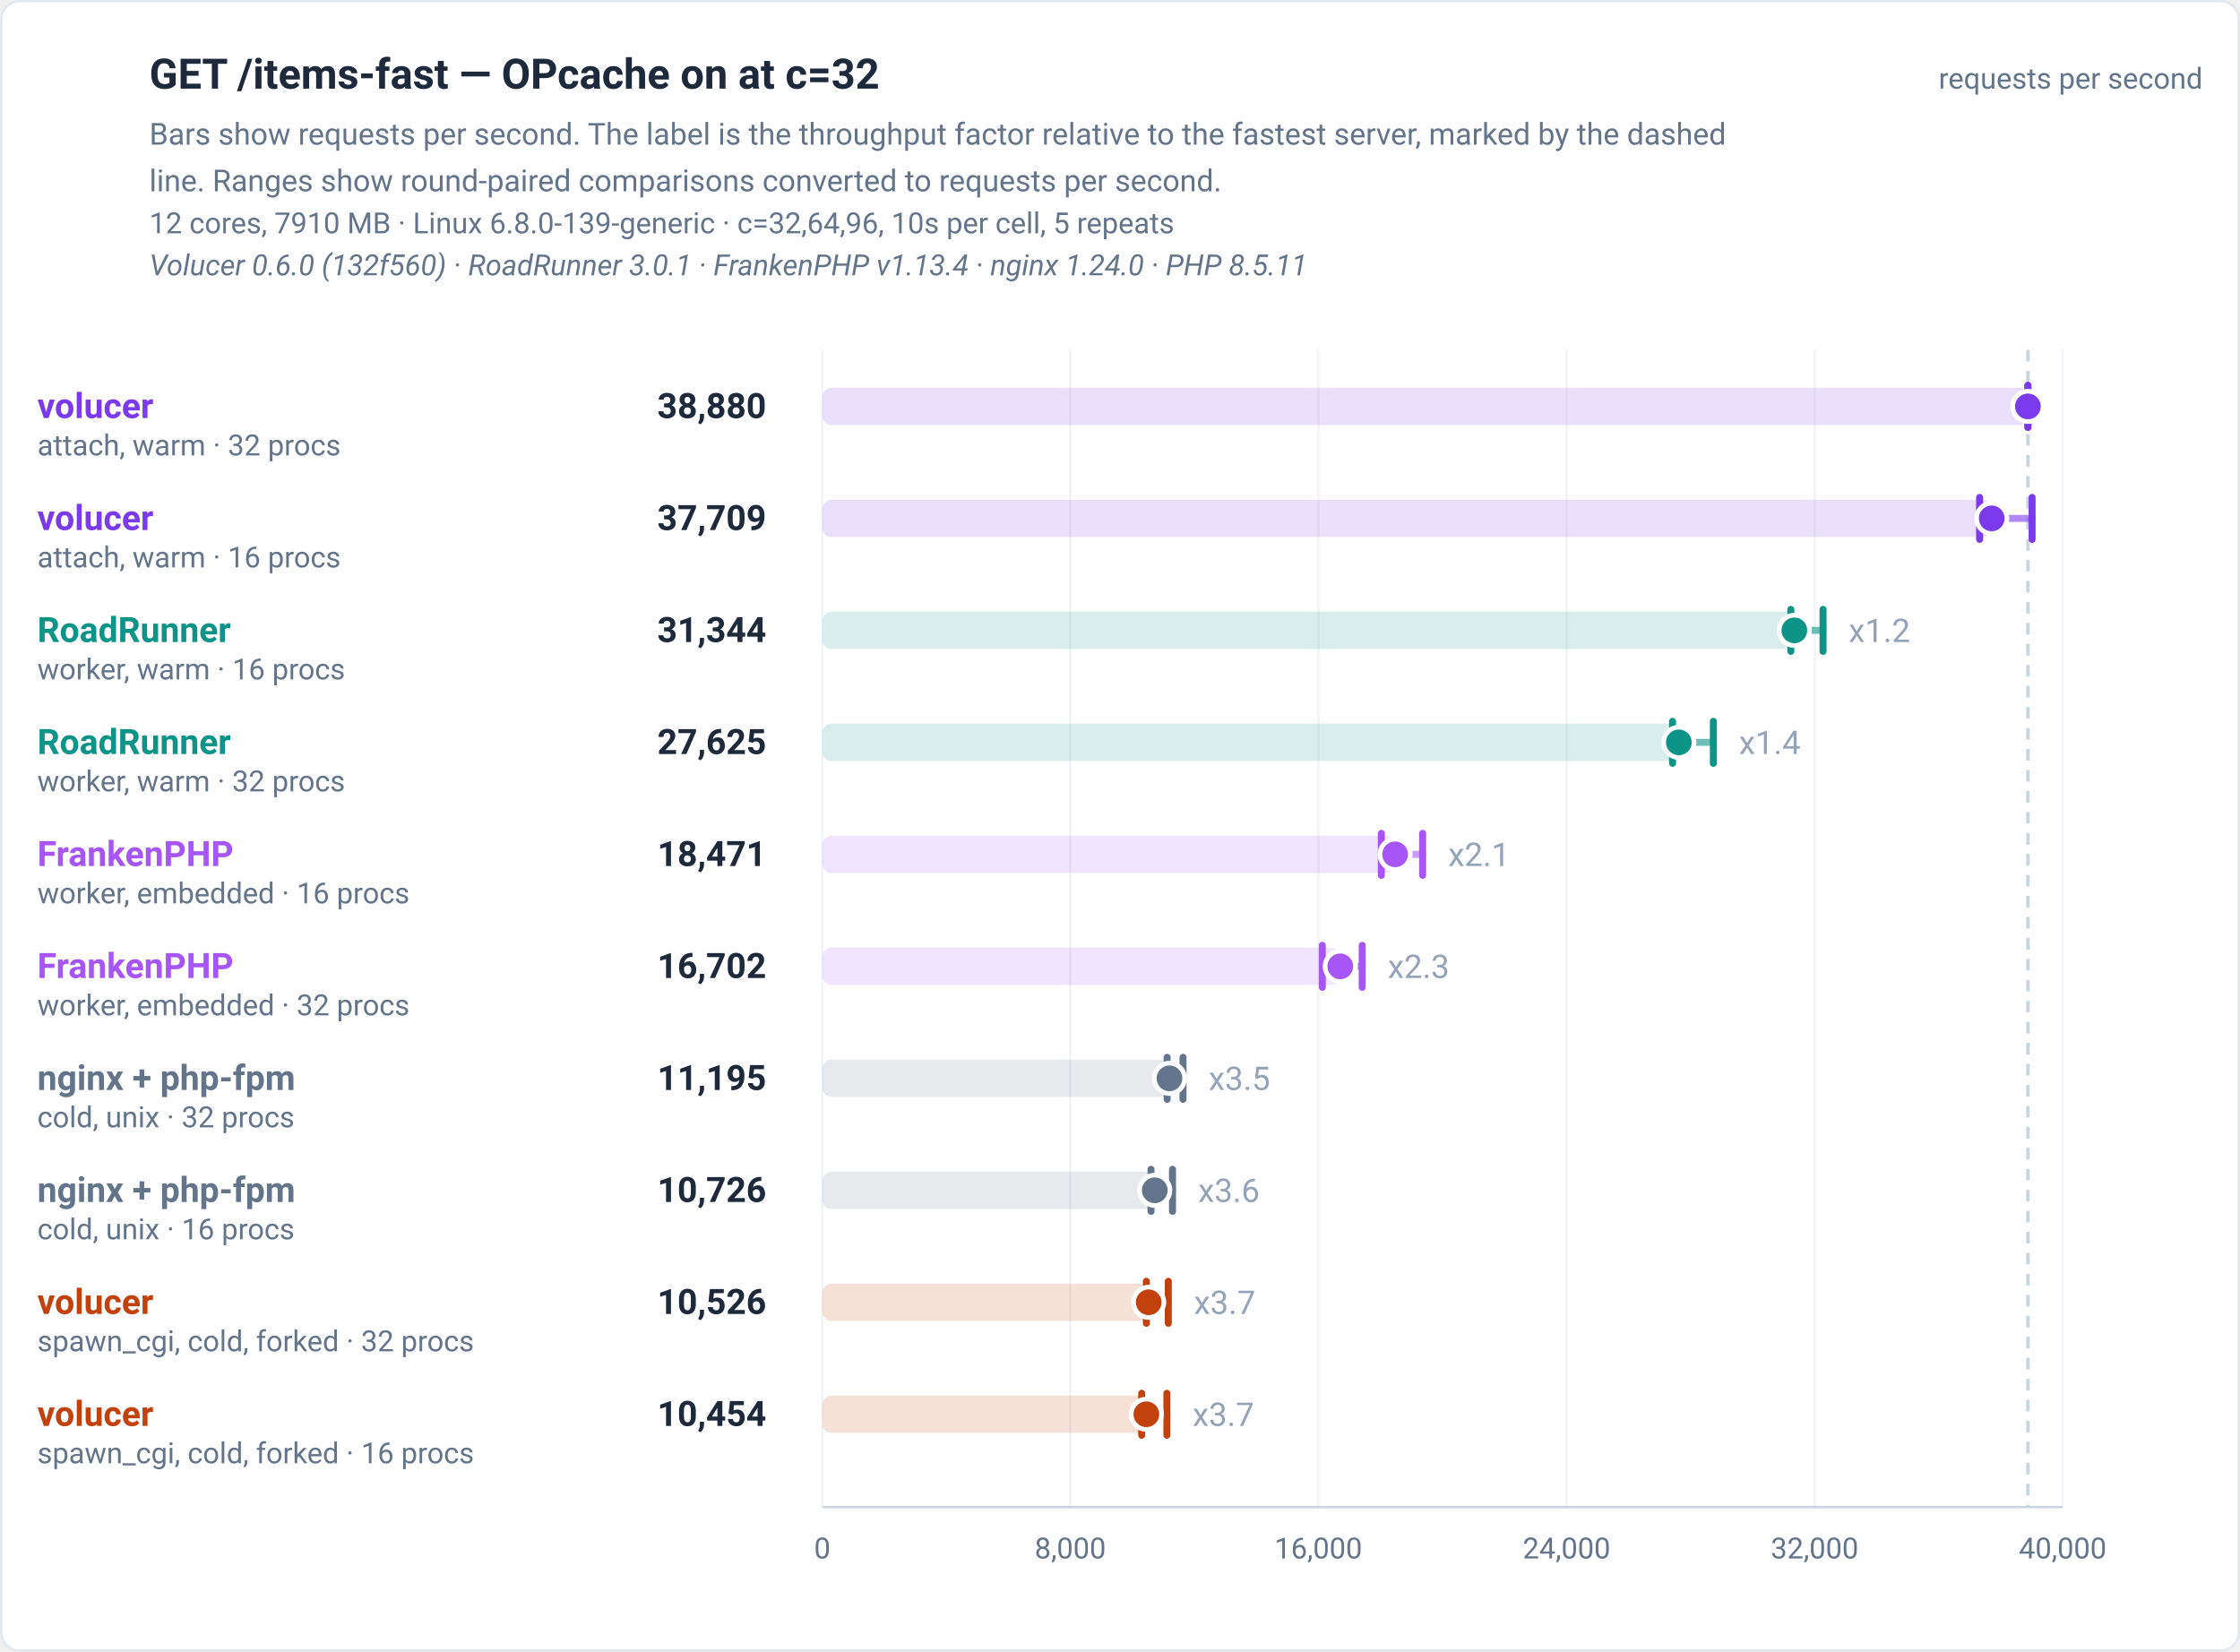
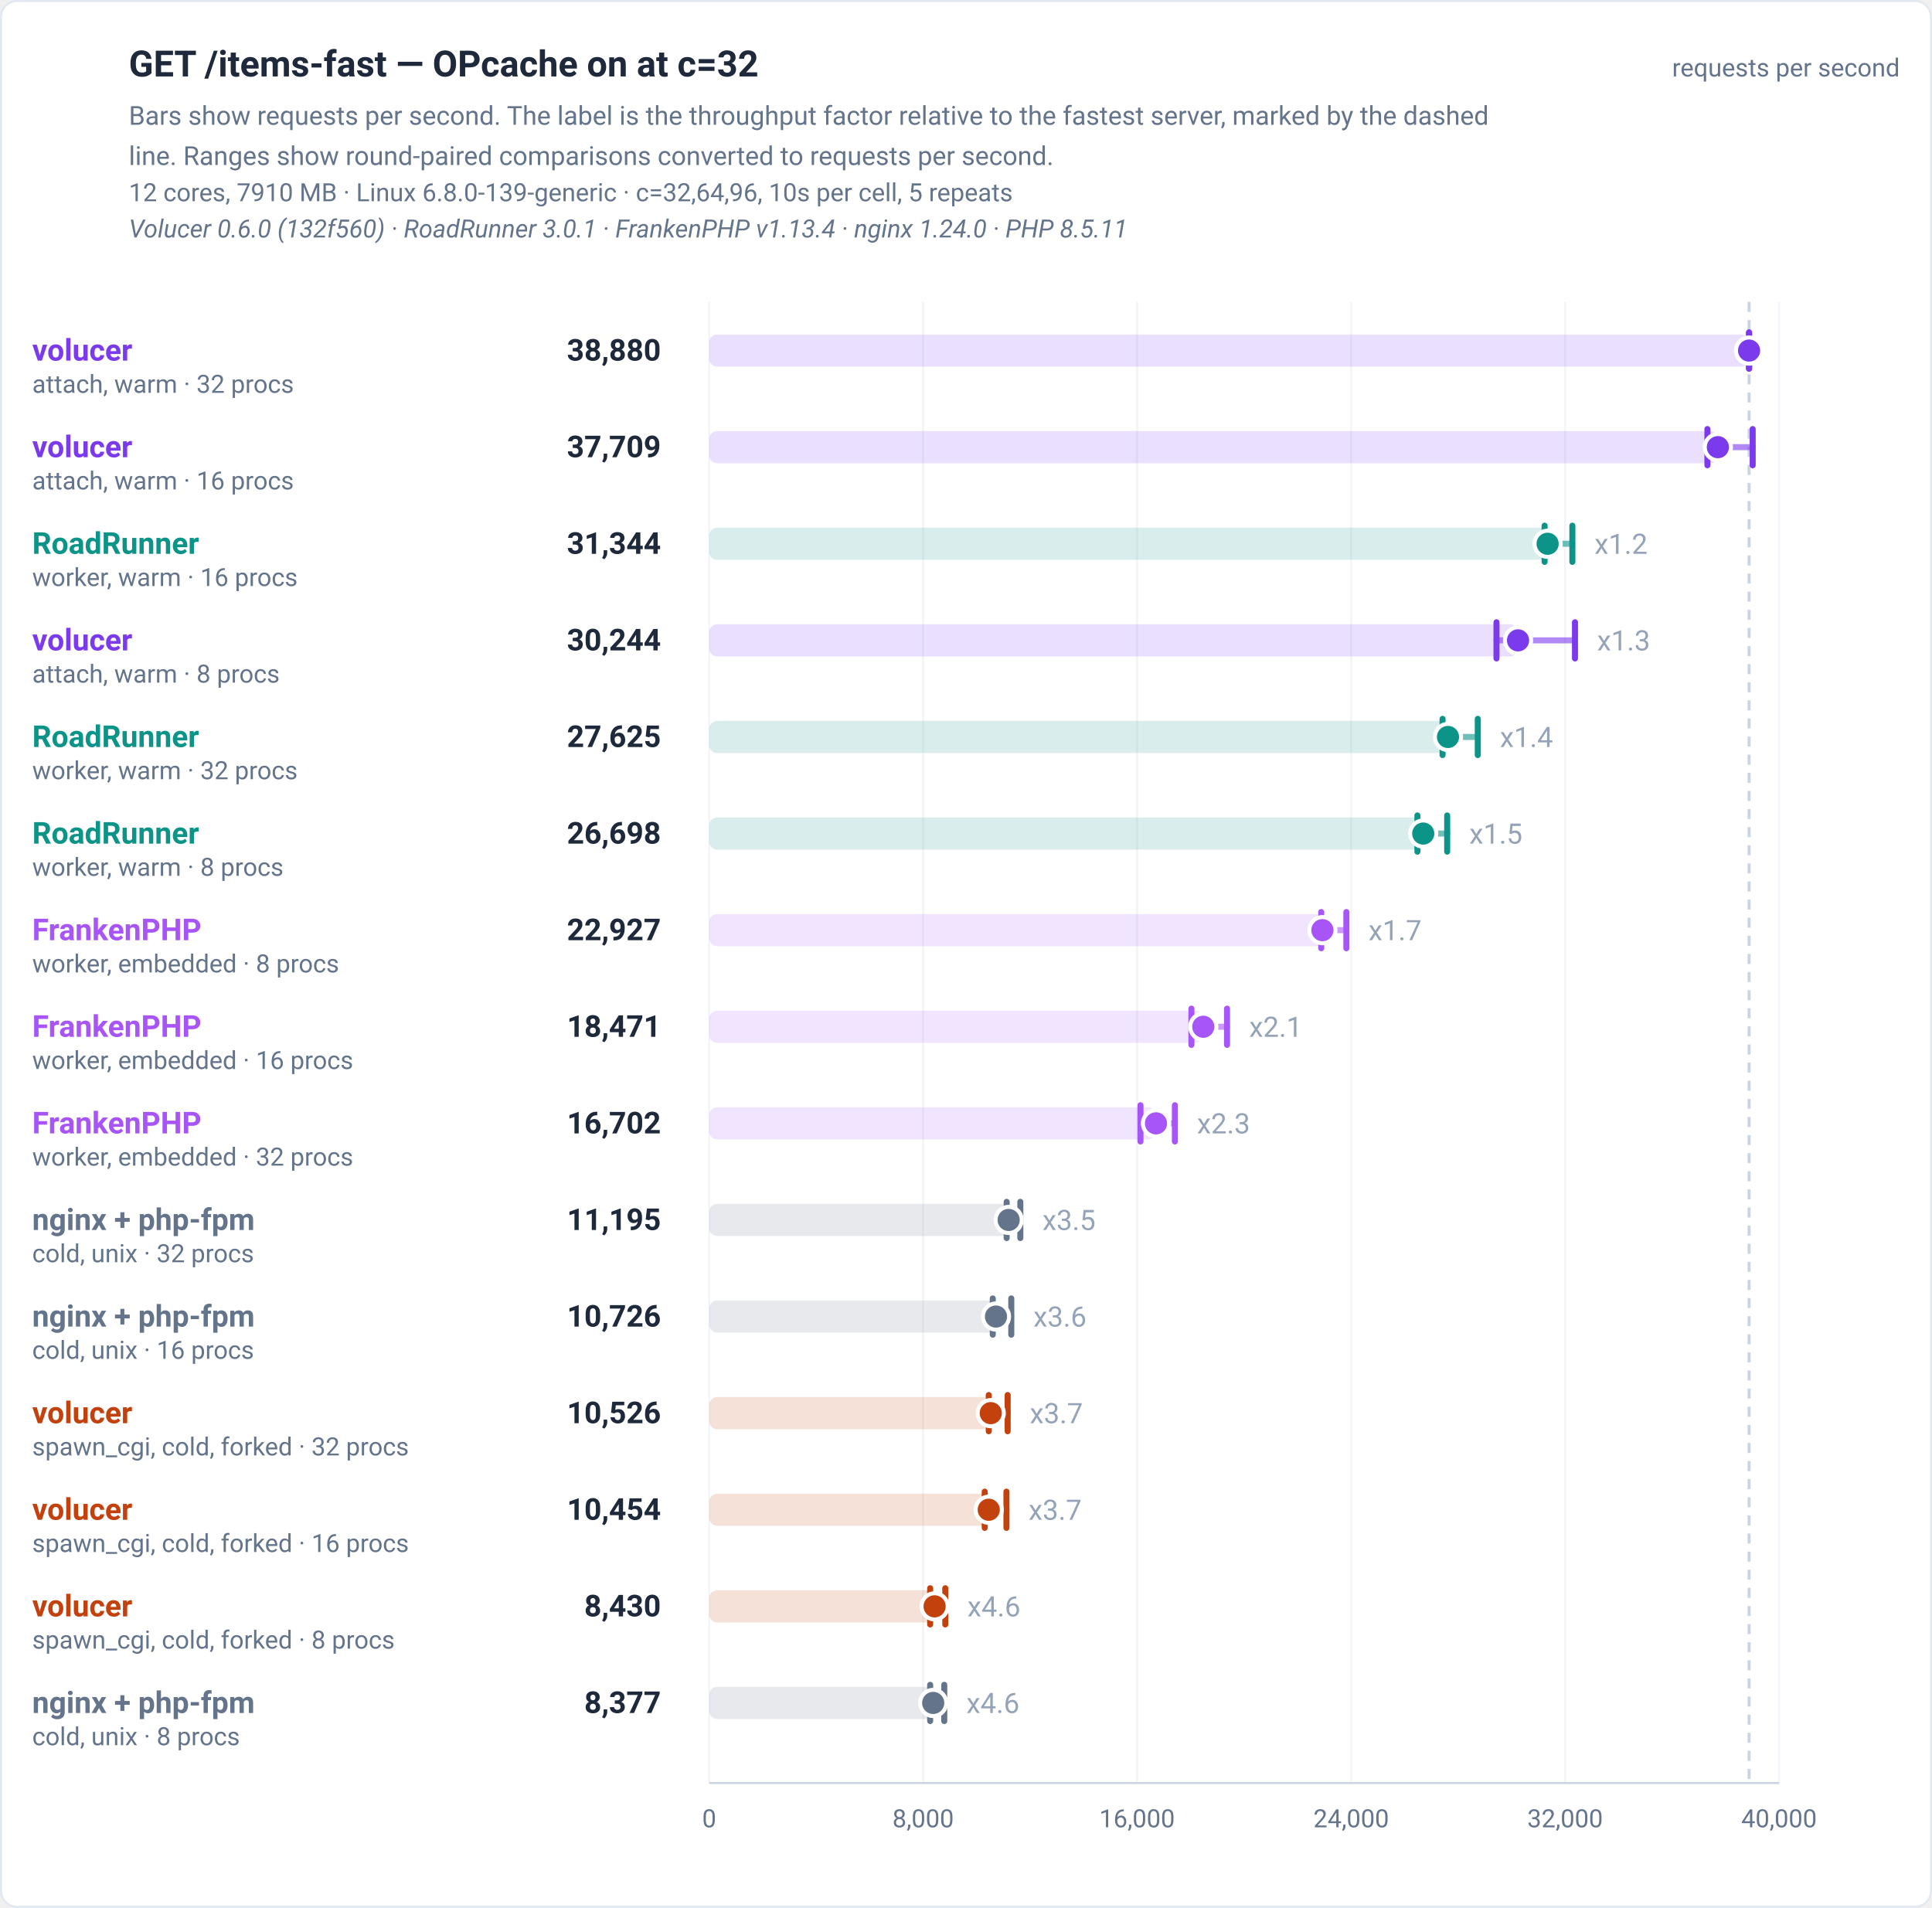
- <svg xmlns="http://www.w3.org/2000/svg" width="960" height="708" viewBox="0 0 960 708" role="img" aria-label="GET /items-fast — OPcache on at c=32">
-   <rect x="0.5" y="0.5" width="959" height="707" rx="8" fill="#ffffff" stroke="#e2e8f0" />
+ <svg xmlns="http://www.w3.org/2000/svg" width="960" height="948" viewBox="0 0 960 948" role="img" aria-label="GET /items-fast — OPcache on at c=32">
+   <rect x="0.5" y="0.5" width="959" height="947" rx="8" fill="#ffffff" stroke="#e2e8f0" />
  <text x="64.0" y="38.0" font-family="-apple-system,BlinkMacSystemFont,'Segoe UI',Roboto,Helvetica,Arial,sans-serif" font-size="18" fill="#1e293b" text-anchor="start" font-weight="600">GET /items-fast — OPcache on at c=32</text>
  <text x="64.0" y="62.0" font-family="-apple-system,BlinkMacSystemFont,'Segoe UI',Roboto,Helvetica,Arial,sans-serif" font-size="13.0" fill="#64748b" text-anchor="start" font-weight="normal">Bars show requests per second. The label is the throughput factor relative to the fastest server, marked by the dashed</text>
  <text x="64.0" y="82.0" font-family="-apple-system,BlinkMacSystemFont,'Segoe UI',Roboto,Helvetica,Arial,sans-serif" font-size="13.0" fill="#64748b" text-anchor="start" font-weight="normal">line. Ranges show round-paired comparisons converted to requests per second.</text>
  <text x="64.0" y="100.0" font-family="-apple-system,BlinkMacSystemFont,'Segoe UI',Roboto,Helvetica,Arial,sans-serif" font-size="12.5" fill="#64748b" text-anchor="start" font-weight="normal">12 cores, 7910 MB · Linux 6.8.0-139-generic · c=32,64,96, 10s per cell, 5 repeats</text>
  <text x="64.0" y="118.0" font-family="-apple-system,BlinkMacSystemFont,'Segoe UI',Roboto,Helvetica,Arial,sans-serif" font-size="12.5" fill="#64748b" text-anchor="start" font-weight="normal" font-style="italic">Volucer 0.6.0 (132f560) · RoadRunner 3.0.1 · FrankenPHP v1.13.4 · nginx 1.24.0 · PHP 8.5.11</text>
  <text x="944.0" y="38.0" font-family="-apple-system,BlinkMacSystemFont,'Segoe UI',Roboto,Helvetica,Arial,sans-serif" font-size="12.5" fill="#64748b" text-anchor="end" font-weight="normal">requests per second</text>
-   <line x1="352.4" y1="150.0" x2="352.4" y2="646.0" stroke="#f1f5f9" stroke-width="1" />
-   <text x="352.4" y="668.0" font-family="-apple-system,BlinkMacSystemFont,'Segoe UI',Roboto,Helvetica,Arial,sans-serif" font-size="12.5" fill="#64748b" text-anchor="middle" font-weight="normal">0</text>
-   <line x1="458.7" y1="150.0" x2="458.7" y2="646.0" stroke="#f1f5f9" stroke-width="1" />
-   <text x="458.7" y="668.0" font-family="-apple-system,BlinkMacSystemFont,'Segoe UI',Roboto,Helvetica,Arial,sans-serif" font-size="12.5" fill="#64748b" text-anchor="middle" font-weight="normal">8,000</text>
-   <line x1="565.0" y1="150.0" x2="565.0" y2="646.0" stroke="#f1f5f9" stroke-width="1" />
-   <text x="565.0" y="668.0" font-family="-apple-system,BlinkMacSystemFont,'Segoe UI',Roboto,Helvetica,Arial,sans-serif" font-size="12.5" fill="#64748b" text-anchor="middle" font-weight="normal">16,000</text>
-   <line x1="671.4" y1="150.0" x2="671.4" y2="646.0" stroke="#f1f5f9" stroke-width="1" />
-   <text x="671.4" y="668.0" font-family="-apple-system,BlinkMacSystemFont,'Segoe UI',Roboto,Helvetica,Arial,sans-serif" font-size="12.5" fill="#64748b" text-anchor="middle" font-weight="normal">24,000</text>
-   <line x1="777.7" y1="150.0" x2="777.7" y2="646.0" stroke="#f1f5f9" stroke-width="1" />
-   <text x="777.7" y="668.0" font-family="-apple-system,BlinkMacSystemFont,'Segoe UI',Roboto,Helvetica,Arial,sans-serif" font-size="12.5" fill="#64748b" text-anchor="middle" font-weight="normal">32,000</text>
-   <line x1="884.0" y1="150.0" x2="884.0" y2="646.0" stroke="#f1f5f9" stroke-width="1" />
-   <text x="884.0" y="668.0" font-family="-apple-system,BlinkMacSystemFont,'Segoe UI',Roboto,Helvetica,Arial,sans-serif" font-size="12.5" fill="#64748b" text-anchor="middle" font-weight="normal">40,000</text>
-   <line x1="869.1" y1="150.0" x2="869.1" y2="646.0" stroke="#cbd5e1" stroke-width="1.5" stroke-dasharray="5 4" />
-   <line x1="352.4" y1="646.0" x2="884.0" y2="646.0" stroke="#cbd5e1" stroke-width="1" />
+   <line x1="352.4" y1="150.0" x2="352.4" y2="886.0" stroke="#f1f5f9" stroke-width="1" />
+   <text x="352.4" y="908.0" font-family="-apple-system,BlinkMacSystemFont,'Segoe UI',Roboto,Helvetica,Arial,sans-serif" font-size="12.5" fill="#64748b" text-anchor="middle" font-weight="normal">0</text>
+   <line x1="458.7" y1="150.0" x2="458.7" y2="886.0" stroke="#f1f5f9" stroke-width="1" />
+   <text x="458.7" y="908.0" font-family="-apple-system,BlinkMacSystemFont,'Segoe UI',Roboto,Helvetica,Arial,sans-serif" font-size="12.5" fill="#64748b" text-anchor="middle" font-weight="normal">8,000</text>
+   <line x1="565.0" y1="150.0" x2="565.0" y2="886.0" stroke="#f1f5f9" stroke-width="1" />
+   <text x="565.0" y="908.0" font-family="-apple-system,BlinkMacSystemFont,'Segoe UI',Roboto,Helvetica,Arial,sans-serif" font-size="12.5" fill="#64748b" text-anchor="middle" font-weight="normal">16,000</text>
+   <line x1="671.4" y1="150.0" x2="671.4" y2="886.0" stroke="#f1f5f9" stroke-width="1" />
+   <text x="671.4" y="908.0" font-family="-apple-system,BlinkMacSystemFont,'Segoe UI',Roboto,Helvetica,Arial,sans-serif" font-size="12.5" fill="#64748b" text-anchor="middle" font-weight="normal">24,000</text>
+   <line x1="777.7" y1="150.0" x2="777.7" y2="886.0" stroke="#f1f5f9" stroke-width="1" />
+   <text x="777.7" y="908.0" font-family="-apple-system,BlinkMacSystemFont,'Segoe UI',Roboto,Helvetica,Arial,sans-serif" font-size="12.5" fill="#64748b" text-anchor="middle" font-weight="normal">32,000</text>
+   <line x1="884.0" y1="150.0" x2="884.0" y2="886.0" stroke="#f1f5f9" stroke-width="1" />
+   <text x="884.0" y="908.0" font-family="-apple-system,BlinkMacSystemFont,'Segoe UI',Roboto,Helvetica,Arial,sans-serif" font-size="12.5" fill="#64748b" text-anchor="middle" font-weight="normal">40,000</text>
+   <line x1="869.1" y1="150.0" x2="869.1" y2="886.0" stroke="#cbd5e1" stroke-width="1.5" stroke-dasharray="5 4" />
+   <line x1="352.4" y1="886.0" x2="884.0" y2="886.0" stroke="#cbd5e1" stroke-width="1" />
  <rect x="352.4" y="166.2" width="516.7" height="16.0" rx="4" fill="#7c3aed" fill-opacity="0.16" />
  <line x1="869.1" y1="174.2" x2="869.1" y2="174.2" stroke="#7c3aed" stroke-width="3" stroke-linecap="round" opacity="0.6" />
  <line x1="869.1" y1="165.2" x2="869.1" y2="183.2" stroke="#7c3aed" stroke-width="3" stroke-linecap="round" />
  <line x1="869.1" y1="165.2" x2="869.1" y2="183.2" stroke="#7c3aed" stroke-width="3" stroke-linecap="round" />
  <circle cx="869.1" cy="174.2" r="6.5" fill="#7c3aed" stroke="#ffffff" stroke-width="2" />
  <text x="16.0" y="179.2" font-family="-apple-system,BlinkMacSystemFont,'Segoe UI',Roboto,Helvetica,Arial,sans-serif" font-size="15.0" fill="#7c3aed" text-anchor="start" font-weight="700">volucer</text>
  <text x="16.0" y="195.2" font-family="-apple-system,BlinkMacSystemFont,'Segoe UI',Roboto,Helvetica,Arial,sans-serif" font-size="12.5" fill="#64748b" text-anchor="start" font-weight="normal">attach, warm · 32 procs</text>
  <text x="328.4" y="179.2" font-family="-apple-system,BlinkMacSystemFont,'Segoe UI',Roboto,Helvetica,Arial,sans-serif" font-size="15.0" fill="#1e293b" text-anchor="end" font-weight="700">38,880</text>
  <rect x="352.4" y="214.2" width="501.2" height="16.0" rx="4" fill="#7c3aed" fill-opacity="0.16" />
  <line x1="848.4" y1="222.2" x2="870.9" y2="222.2" stroke="#7c3aed" stroke-width="3" stroke-linecap="round" opacity="0.6" />
  <line x1="848.4" y1="213.2" x2="848.4" y2="231.2" stroke="#7c3aed" stroke-width="3" stroke-linecap="round" />
  <line x1="870.9" y1="213.2" x2="870.9" y2="231.2" stroke="#7c3aed" stroke-width="3" stroke-linecap="round" />
  <circle cx="853.6" cy="222.2" r="6.5" fill="#7c3aed" stroke="#ffffff" stroke-width="2" />
  <text x="16.0" y="227.2" font-family="-apple-system,BlinkMacSystemFont,'Segoe UI',Roboto,Helvetica,Arial,sans-serif" font-size="15.0" fill="#7c3aed" text-anchor="start" font-weight="700">volucer</text>
  <text x="16.0" y="243.2" font-family="-apple-system,BlinkMacSystemFont,'Segoe UI',Roboto,Helvetica,Arial,sans-serif" font-size="12.5" fill="#64748b" text-anchor="start" font-weight="normal">attach, warm · 16 procs</text>
  <text x="328.4" y="227.2" font-family="-apple-system,BlinkMacSystemFont,'Segoe UI',Roboto,Helvetica,Arial,sans-serif" font-size="15.0" fill="#1e293b" text-anchor="end" font-weight="700">37,709</text>
  <rect x="352.4" y="262.2" width="416.6" height="16.0" rx="4" fill="#0d9488" fill-opacity="0.16" />
  <line x1="767.5" y1="270.2" x2="781.3" y2="270.2" stroke="#0d9488" stroke-width="3" stroke-linecap="round" opacity="0.6" />
  <line x1="767.5" y1="261.2" x2="767.5" y2="279.2" stroke="#0d9488" stroke-width="3" stroke-linecap="round" />
  <line x1="781.3" y1="261.2" x2="781.3" y2="279.2" stroke="#0d9488" stroke-width="3" stroke-linecap="round" />
  <circle cx="769.0" cy="270.2" r="6.5" fill="#0d9488" stroke="#ffffff" stroke-width="2" />
  <text x="16.0" y="275.2" font-family="-apple-system,BlinkMacSystemFont,'Segoe UI',Roboto,Helvetica,Arial,sans-serif" font-size="15.0" fill="#0d9488" text-anchor="start" font-weight="700">RoadRunner</text>
  <text x="16.0" y="291.2" font-family="-apple-system,BlinkMacSystemFont,'Segoe UI',Roboto,Helvetica,Arial,sans-serif" font-size="12.5" fill="#64748b" text-anchor="start" font-weight="normal">worker, warm · 16 procs</text>
  <text x="328.4" y="275.2" font-family="-apple-system,BlinkMacSystemFont,'Segoe UI',Roboto,Helvetica,Arial,sans-serif" font-size="15.0" fill="#1e293b" text-anchor="end" font-weight="700">31,344</text>
  <text x="792.3" y="275.2" font-family="-apple-system,BlinkMacSystemFont,'Segoe UI',Roboto,Helvetica,Arial,sans-serif" font-size="14.0" fill="#94a3b8" text-anchor="start" font-weight="normal">x1.2</text>
-   <rect x="352.4" y="310.2" width="367.1" height="16.0" rx="4" fill="#0d9488" fill-opacity="0.16" />
-   <line x1="716.8" y1="318.2" x2="734.3" y2="318.2" stroke="#0d9488" stroke-width="3" stroke-linecap="round" opacity="0.6" />
-   <line x1="716.8" y1="309.2" x2="716.8" y2="327.2" stroke="#0d9488" stroke-width="3" stroke-linecap="round" />
-   <line x1="734.3" y1="309.2" x2="734.3" y2="327.2" stroke="#0d9488" stroke-width="3" stroke-linecap="round" />
-   <circle cx="719.5" cy="318.2" r="6.5" fill="#0d9488" stroke="#ffffff" stroke-width="2" />
-   <text x="16.0" y="323.2" font-family="-apple-system,BlinkMacSystemFont,'Segoe UI',Roboto,Helvetica,Arial,sans-serif" font-size="15.0" fill="#0d9488" text-anchor="start" font-weight="700">RoadRunner</text>
-   <text x="16.0" y="339.2" font-family="-apple-system,BlinkMacSystemFont,'Segoe UI',Roboto,Helvetica,Arial,sans-serif" font-size="12.5" fill="#64748b" text-anchor="start" font-weight="normal">worker, warm · 32 procs</text>
-   <text x="328.4" y="323.2" font-family="-apple-system,BlinkMacSystemFont,'Segoe UI',Roboto,Helvetica,Arial,sans-serif" font-size="15.0" fill="#1e293b" text-anchor="end" font-weight="700">27,625</text>
-   <text x="745.3" y="323.2" font-family="-apple-system,BlinkMacSystemFont,'Segoe UI',Roboto,Helvetica,Arial,sans-serif" font-size="14.0" fill="#94a3b8" text-anchor="start" font-weight="normal">x1.4</text>
-   <rect x="352.4" y="358.2" width="245.5" height="16.0" rx="4" fill="#a855f7" fill-opacity="0.16" />
-   <line x1="592.0" y1="366.2" x2="609.7" y2="366.2" stroke="#a855f7" stroke-width="3" stroke-linecap="round" opacity="0.6" />
-   <line x1="592.0" y1="357.2" x2="592.0" y2="375.2" stroke="#a855f7" stroke-width="3" stroke-linecap="round" />
-   <line x1="609.7" y1="357.2" x2="609.7" y2="375.2" stroke="#a855f7" stroke-width="3" stroke-linecap="round" />
-   <circle cx="597.9" cy="366.2" r="6.5" fill="#a855f7" stroke="#ffffff" stroke-width="2" />
-   <text x="16.0" y="371.2" font-family="-apple-system,BlinkMacSystemFont,'Segoe UI',Roboto,Helvetica,Arial,sans-serif" font-size="15.0" fill="#a855f7" text-anchor="start" font-weight="700">FrankenPHP</text>
-   <text x="16.0" y="387.2" font-family="-apple-system,BlinkMacSystemFont,'Segoe UI',Roboto,Helvetica,Arial,sans-serif" font-size="12.5" fill="#64748b" text-anchor="start" font-weight="normal">worker, embedded · 16 procs</text>
-   <text x="328.4" y="371.2" font-family="-apple-system,BlinkMacSystemFont,'Segoe UI',Roboto,Helvetica,Arial,sans-serif" font-size="15.0" fill="#1e293b" text-anchor="end" font-weight="700">18,471</text>
-   <text x="620.7" y="371.2" font-family="-apple-system,BlinkMacSystemFont,'Segoe UI',Roboto,Helvetica,Arial,sans-serif" font-size="14.0" fill="#94a3b8" text-anchor="start" font-weight="normal">x2.1</text>
-   <rect x="352.4" y="406.2" width="222.0" height="16.0" rx="4" fill="#a855f7" fill-opacity="0.16" />
-   <line x1="566.7" y1="414.2" x2="583.8" y2="414.2" stroke="#a855f7" stroke-width="3" stroke-linecap="round" opacity="0.6" />
-   <line x1="566.7" y1="405.2" x2="566.7" y2="423.2" stroke="#a855f7" stroke-width="3" stroke-linecap="round" />
-   <line x1="583.8" y1="405.2" x2="583.8" y2="423.2" stroke="#a855f7" stroke-width="3" stroke-linecap="round" />
-   <circle cx="574.4" cy="414.2" r="6.5" fill="#a855f7" stroke="#ffffff" stroke-width="2" />
-   <text x="16.0" y="419.2" font-family="-apple-system,BlinkMacSystemFont,'Segoe UI',Roboto,Helvetica,Arial,sans-serif" font-size="15.0" fill="#a855f7" text-anchor="start" font-weight="700">FrankenPHP</text>
-   <text x="16.0" y="435.2" font-family="-apple-system,BlinkMacSystemFont,'Segoe UI',Roboto,Helvetica,Arial,sans-serif" font-size="12.5" fill="#64748b" text-anchor="start" font-weight="normal">worker, embedded · 32 procs</text>
-   <text x="328.4" y="419.2" font-family="-apple-system,BlinkMacSystemFont,'Segoe UI',Roboto,Helvetica,Arial,sans-serif" font-size="15.0" fill="#1e293b" text-anchor="end" font-weight="700">16,702</text>
-   <text x="594.8" y="419.2" font-family="-apple-system,BlinkMacSystemFont,'Segoe UI',Roboto,Helvetica,Arial,sans-serif" font-size="14.0" fill="#94a3b8" text-anchor="start" font-weight="normal">x2.3</text>
-   <rect x="352.4" y="454.2" width="148.8" height="16.0" rx="4" fill="#64748b" fill-opacity="0.16" />
-   <line x1="500.2" y1="462.2" x2="507.0" y2="462.2" stroke="#64748b" stroke-width="3" stroke-linecap="round" opacity="0.6" />
-   <line x1="500.2" y1="453.2" x2="500.2" y2="471.2" stroke="#64748b" stroke-width="3" stroke-linecap="round" />
-   <line x1="507.0" y1="453.2" x2="507.0" y2="471.2" stroke="#64748b" stroke-width="3" stroke-linecap="round" />
-   <circle cx="501.2" cy="462.2" r="6.5" fill="#64748b" stroke="#ffffff" stroke-width="2" />
-   <text x="16.0" y="467.2" font-family="-apple-system,BlinkMacSystemFont,'Segoe UI',Roboto,Helvetica,Arial,sans-serif" font-size="15.0" fill="#64748b" text-anchor="start" font-weight="700">nginx + php-fpm</text>
-   <text x="16.0" y="483.2" font-family="-apple-system,BlinkMacSystemFont,'Segoe UI',Roboto,Helvetica,Arial,sans-serif" font-size="12.5" fill="#64748b" text-anchor="start" font-weight="normal">cold, unix · 32 procs</text>
-   <text x="328.4" y="467.2" font-family="-apple-system,BlinkMacSystemFont,'Segoe UI',Roboto,Helvetica,Arial,sans-serif" font-size="15.0" fill="#1e293b" text-anchor="end" font-weight="700">11,195</text>
-   <text x="518.0" y="467.2" font-family="-apple-system,BlinkMacSystemFont,'Segoe UI',Roboto,Helvetica,Arial,sans-serif" font-size="14.0" fill="#94a3b8" text-anchor="start" font-weight="normal">x3.5</text>
-   <rect x="352.4" y="502.2" width="142.5" height="16.0" rx="4" fill="#64748b" fill-opacity="0.16" />
-   <line x1="493.3" y1="510.2" x2="502.5" y2="510.2" stroke="#64748b" stroke-width="3" stroke-linecap="round" opacity="0.6" />
-   <line x1="493.3" y1="501.2" x2="493.3" y2="519.2" stroke="#64748b" stroke-width="3" stroke-linecap="round" />
-   <line x1="502.5" y1="501.2" x2="502.5" y2="519.2" stroke="#64748b" stroke-width="3" stroke-linecap="round" />
-   <circle cx="494.9" cy="510.2" r="6.5" fill="#64748b" stroke="#ffffff" stroke-width="2" />
-   <text x="16.0" y="515.2" font-family="-apple-system,BlinkMacSystemFont,'Segoe UI',Roboto,Helvetica,Arial,sans-serif" font-size="15.0" fill="#64748b" text-anchor="start" font-weight="700">nginx + php-fpm</text>
-   <text x="16.0" y="531.2" font-family="-apple-system,BlinkMacSystemFont,'Segoe UI',Roboto,Helvetica,Arial,sans-serif" font-size="12.5" fill="#64748b" text-anchor="start" font-weight="normal">cold, unix · 16 procs</text>
-   <text x="328.4" y="515.2" font-family="-apple-system,BlinkMacSystemFont,'Segoe UI',Roboto,Helvetica,Arial,sans-serif" font-size="15.0" fill="#1e293b" text-anchor="end" font-weight="700">10,726</text>
-   <text x="513.5" y="515.2" font-family="-apple-system,BlinkMacSystemFont,'Segoe UI',Roboto,Helvetica,Arial,sans-serif" font-size="14.0" fill="#94a3b8" text-anchor="start" font-weight="normal">x3.6</text>
-   <rect x="352.4" y="550.2" width="139.9" height="16.0" rx="4" fill="#c2410c" fill-opacity="0.16" />
-   <line x1="491.3" y1="558.2" x2="500.7" y2="558.2" stroke="#c2410c" stroke-width="3" stroke-linecap="round" opacity="0.6" />
-   <line x1="491.3" y1="549.2" x2="491.3" y2="567.2" stroke="#c2410c" stroke-width="3" stroke-linecap="round" />
-   <line x1="500.7" y1="549.2" x2="500.7" y2="567.2" stroke="#c2410c" stroke-width="3" stroke-linecap="round" />
-   <circle cx="492.3" cy="558.2" r="6.5" fill="#c2410c" stroke="#ffffff" stroke-width="2" />
-   <text x="16.0" y="563.2" font-family="-apple-system,BlinkMacSystemFont,'Segoe UI',Roboto,Helvetica,Arial,sans-serif" font-size="15.0" fill="#c2410c" text-anchor="start" font-weight="700">volucer</text>
-   <text x="16.0" y="579.2" font-family="-apple-system,BlinkMacSystemFont,'Segoe UI',Roboto,Helvetica,Arial,sans-serif" font-size="12.5" fill="#64748b" text-anchor="start" font-weight="normal">spawn_cgi, cold, forked · 32 procs</text>
-   <text x="328.4" y="563.2" font-family="-apple-system,BlinkMacSystemFont,'Segoe UI',Roboto,Helvetica,Arial,sans-serif" font-size="15.0" fill="#1e293b" text-anchor="end" font-weight="700">10,526</text>
-   <text x="511.7" y="563.2" font-family="-apple-system,BlinkMacSystemFont,'Segoe UI',Roboto,Helvetica,Arial,sans-serif" font-size="14.0" fill="#94a3b8" text-anchor="start" font-weight="normal">x3.7</text>
-   <rect x="352.4" y="598.2" width="138.9" height="16.0" rx="4" fill="#c2410c" fill-opacity="0.16" />
-   <line x1="489.3" y1="606.2" x2="500.1" y2="606.2" stroke="#c2410c" stroke-width="3" stroke-linecap="round" opacity="0.6" />
-   <line x1="489.3" y1="597.2" x2="489.3" y2="615.2" stroke="#c2410c" stroke-width="3" stroke-linecap="round" />
-   <line x1="500.1" y1="597.2" x2="500.1" y2="615.2" stroke="#c2410c" stroke-width="3" stroke-linecap="round" />
-   <circle cx="491.3" cy="606.2" r="6.5" fill="#c2410c" stroke="#ffffff" stroke-width="2" />
-   <text x="16.0" y="611.2" font-family="-apple-system,BlinkMacSystemFont,'Segoe UI',Roboto,Helvetica,Arial,sans-serif" font-size="15.0" fill="#c2410c" text-anchor="start" font-weight="700">volucer</text>
-   <text x="16.0" y="627.2" font-family="-apple-system,BlinkMacSystemFont,'Segoe UI',Roboto,Helvetica,Arial,sans-serif" font-size="12.5" fill="#64748b" text-anchor="start" font-weight="normal">spawn_cgi, cold, forked · 16 procs</text>
-   <text x="328.4" y="611.2" font-family="-apple-system,BlinkMacSystemFont,'Segoe UI',Roboto,Helvetica,Arial,sans-serif" font-size="15.0" fill="#1e293b" text-anchor="end" font-weight="700">10,454</text>
-   <text x="511.1" y="611.2" font-family="-apple-system,BlinkMacSystemFont,'Segoe UI',Roboto,Helvetica,Arial,sans-serif" font-size="14.0" fill="#94a3b8" text-anchor="start" font-weight="normal">x3.7</text>
+   <rect x="352.4" y="310.2" width="401.9" height="16.0" rx="4" fill="#7c3aed" fill-opacity="0.16" />
+   <line x1="743.6" y1="318.2" x2="782.6" y2="318.2" stroke="#7c3aed" stroke-width="3" stroke-linecap="round" opacity="0.6" />
+   <line x1="743.6" y1="309.2" x2="743.6" y2="327.2" stroke="#7c3aed" stroke-width="3" stroke-linecap="round" />
+   <line x1="782.6" y1="309.2" x2="782.6" y2="327.2" stroke="#7c3aed" stroke-width="3" stroke-linecap="round" />
+   <circle cx="754.3" cy="318.2" r="6.5" fill="#7c3aed" stroke="#ffffff" stroke-width="2" />
+   <text x="16.0" y="323.2" font-family="-apple-system,BlinkMacSystemFont,'Segoe UI',Roboto,Helvetica,Arial,sans-serif" font-size="15.0" fill="#7c3aed" text-anchor="start" font-weight="700">volucer</text>
+   <text x="16.0" y="339.2" font-family="-apple-system,BlinkMacSystemFont,'Segoe UI',Roboto,Helvetica,Arial,sans-serif" font-size="12.5" fill="#64748b" text-anchor="start" font-weight="normal">attach, warm · 8 procs</text>
+   <text x="328.4" y="323.2" font-family="-apple-system,BlinkMacSystemFont,'Segoe UI',Roboto,Helvetica,Arial,sans-serif" font-size="15.0" fill="#1e293b" text-anchor="end" font-weight="700">30,244</text>
+   <text x="793.6" y="323.2" font-family="-apple-system,BlinkMacSystemFont,'Segoe UI',Roboto,Helvetica,Arial,sans-serif" font-size="14.0" fill="#94a3b8" text-anchor="start" font-weight="normal">x1.3</text>
+   <rect x="352.4" y="358.2" width="367.1" height="16.0" rx="4" fill="#0d9488" fill-opacity="0.16" />
+   <line x1="716.8" y1="366.2" x2="734.3" y2="366.2" stroke="#0d9488" stroke-width="3" stroke-linecap="round" opacity="0.6" />
+   <line x1="716.8" y1="357.2" x2="716.8" y2="375.2" stroke="#0d9488" stroke-width="3" stroke-linecap="round" />
+   <line x1="734.3" y1="357.2" x2="734.3" y2="375.2" stroke="#0d9488" stroke-width="3" stroke-linecap="round" />
+   <circle cx="719.5" cy="366.2" r="6.5" fill="#0d9488" stroke="#ffffff" stroke-width="2" />
+   <text x="16.0" y="371.2" font-family="-apple-system,BlinkMacSystemFont,'Segoe UI',Roboto,Helvetica,Arial,sans-serif" font-size="15.0" fill="#0d9488" text-anchor="start" font-weight="700">RoadRunner</text>
+   <text x="16.0" y="387.2" font-family="-apple-system,BlinkMacSystemFont,'Segoe UI',Roboto,Helvetica,Arial,sans-serif" font-size="12.5" fill="#64748b" text-anchor="start" font-weight="normal">worker, warm · 32 procs</text>
+   <text x="328.4" y="371.2" font-family="-apple-system,BlinkMacSystemFont,'Segoe UI',Roboto,Helvetica,Arial,sans-serif" font-size="15.0" fill="#1e293b" text-anchor="end" font-weight="700">27,625</text>
+   <text x="745.3" y="371.2" font-family="-apple-system,BlinkMacSystemFont,'Segoe UI',Roboto,Helvetica,Arial,sans-serif" font-size="14.0" fill="#94a3b8" text-anchor="start" font-weight="normal">x1.4</text>
+   <rect x="352.4" y="406.2" width="354.8" height="16.0" rx="4" fill="#0d9488" fill-opacity="0.16" />
+   <line x1="704.3" y1="414.2" x2="719.1" y2="414.2" stroke="#0d9488" stroke-width="3" stroke-linecap="round" opacity="0.6" />
+   <line x1="704.3" y1="405.2" x2="704.3" y2="423.2" stroke="#0d9488" stroke-width="3" stroke-linecap="round" />
+   <line x1="719.1" y1="405.2" x2="719.1" y2="423.2" stroke="#0d9488" stroke-width="3" stroke-linecap="round" />
+   <circle cx="707.2" cy="414.2" r="6.5" fill="#0d9488" stroke="#ffffff" stroke-width="2" />
+   <text x="16.0" y="419.2" font-family="-apple-system,BlinkMacSystemFont,'Segoe UI',Roboto,Helvetica,Arial,sans-serif" font-size="15.0" fill="#0d9488" text-anchor="start" font-weight="700">RoadRunner</text>
+   <text x="16.0" y="435.2" font-family="-apple-system,BlinkMacSystemFont,'Segoe UI',Roboto,Helvetica,Arial,sans-serif" font-size="12.5" fill="#64748b" text-anchor="start" font-weight="normal">worker, warm · 8 procs</text>
+   <text x="328.4" y="419.2" font-family="-apple-system,BlinkMacSystemFont,'Segoe UI',Roboto,Helvetica,Arial,sans-serif" font-size="15.0" fill="#1e293b" text-anchor="end" font-weight="700">26,698</text>
+   <text x="730.1" y="419.2" font-family="-apple-system,BlinkMacSystemFont,'Segoe UI',Roboto,Helvetica,Arial,sans-serif" font-size="14.0" fill="#94a3b8" text-anchor="start" font-weight="normal">x1.5</text>
+   <rect x="352.4" y="454.2" width="304.7" height="16.0" rx="4" fill="#a855f7" fill-opacity="0.16" />
+   <line x1="656.5" y1="462.2" x2="669.0" y2="462.2" stroke="#a855f7" stroke-width="3" stroke-linecap="round" opacity="0.6" />
+   <line x1="656.5" y1="453.2" x2="656.5" y2="471.2" stroke="#a855f7" stroke-width="3" stroke-linecap="round" />
+   <line x1="669.0" y1="453.2" x2="669.0" y2="471.2" stroke="#a855f7" stroke-width="3" stroke-linecap="round" />
+   <circle cx="657.1" cy="462.2" r="6.5" fill="#a855f7" stroke="#ffffff" stroke-width="2" />
+   <text x="16.0" y="467.2" font-family="-apple-system,BlinkMacSystemFont,'Segoe UI',Roboto,Helvetica,Arial,sans-serif" font-size="15.0" fill="#a855f7" text-anchor="start" font-weight="700">FrankenPHP</text>
+   <text x="16.0" y="483.2" font-family="-apple-system,BlinkMacSystemFont,'Segoe UI',Roboto,Helvetica,Arial,sans-serif" font-size="12.5" fill="#64748b" text-anchor="start" font-weight="normal">worker, embedded · 8 procs</text>
+   <text x="328.4" y="467.2" font-family="-apple-system,BlinkMacSystemFont,'Segoe UI',Roboto,Helvetica,Arial,sans-serif" font-size="15.0" fill="#1e293b" text-anchor="end" font-weight="700">22,927</text>
+   <text x="680.0" y="467.2" font-family="-apple-system,BlinkMacSystemFont,'Segoe UI',Roboto,Helvetica,Arial,sans-serif" font-size="14.0" fill="#94a3b8" text-anchor="start" font-weight="normal">x1.7</text>
+   <rect x="352.4" y="502.2" width="245.5" height="16.0" rx="4" fill="#a855f7" fill-opacity="0.16" />
+   <line x1="592.0" y1="510.2" x2="609.7" y2="510.2" stroke="#a855f7" stroke-width="3" stroke-linecap="round" opacity="0.6" />
+   <line x1="592.0" y1="501.2" x2="592.0" y2="519.2" stroke="#a855f7" stroke-width="3" stroke-linecap="round" />
+   <line x1="609.7" y1="501.2" x2="609.7" y2="519.2" stroke="#a855f7" stroke-width="3" stroke-linecap="round" />
+   <circle cx="597.9" cy="510.2" r="6.5" fill="#a855f7" stroke="#ffffff" stroke-width="2" />
+   <text x="16.0" y="515.2" font-family="-apple-system,BlinkMacSystemFont,'Segoe UI',Roboto,Helvetica,Arial,sans-serif" font-size="15.0" fill="#a855f7" text-anchor="start" font-weight="700">FrankenPHP</text>
+   <text x="16.0" y="531.2" font-family="-apple-system,BlinkMacSystemFont,'Segoe UI',Roboto,Helvetica,Arial,sans-serif" font-size="12.5" fill="#64748b" text-anchor="start" font-weight="normal">worker, embedded · 16 procs</text>
+   <text x="328.4" y="515.2" font-family="-apple-system,BlinkMacSystemFont,'Segoe UI',Roboto,Helvetica,Arial,sans-serif" font-size="15.0" fill="#1e293b" text-anchor="end" font-weight="700">18,471</text>
+   <text x="620.7" y="515.2" font-family="-apple-system,BlinkMacSystemFont,'Segoe UI',Roboto,Helvetica,Arial,sans-serif" font-size="14.0" fill="#94a3b8" text-anchor="start" font-weight="normal">x2.1</text>
+   <rect x="352.4" y="550.2" width="222.0" height="16.0" rx="4" fill="#a855f7" fill-opacity="0.16" />
+   <line x1="566.7" y1="558.2" x2="583.8" y2="558.2" stroke="#a855f7" stroke-width="3" stroke-linecap="round" opacity="0.6" />
+   <line x1="566.7" y1="549.2" x2="566.7" y2="567.2" stroke="#a855f7" stroke-width="3" stroke-linecap="round" />
+   <line x1="583.8" y1="549.2" x2="583.8" y2="567.2" stroke="#a855f7" stroke-width="3" stroke-linecap="round" />
+   <circle cx="574.4" cy="558.2" r="6.5" fill="#a855f7" stroke="#ffffff" stroke-width="2" />
+   <text x="16.0" y="563.2" font-family="-apple-system,BlinkMacSystemFont,'Segoe UI',Roboto,Helvetica,Arial,sans-serif" font-size="15.0" fill="#a855f7" text-anchor="start" font-weight="700">FrankenPHP</text>
+   <text x="16.0" y="579.2" font-family="-apple-system,BlinkMacSystemFont,'Segoe UI',Roboto,Helvetica,Arial,sans-serif" font-size="12.5" fill="#64748b" text-anchor="start" font-weight="normal">worker, embedded · 32 procs</text>
+   <text x="328.4" y="563.2" font-family="-apple-system,BlinkMacSystemFont,'Segoe UI',Roboto,Helvetica,Arial,sans-serif" font-size="15.0" fill="#1e293b" text-anchor="end" font-weight="700">16,702</text>
+   <text x="594.8" y="563.2" font-family="-apple-system,BlinkMacSystemFont,'Segoe UI',Roboto,Helvetica,Arial,sans-serif" font-size="14.0" fill="#94a3b8" text-anchor="start" font-weight="normal">x2.3</text>
+   <rect x="352.4" y="598.2" width="148.8" height="16.0" rx="4" fill="#64748b" fill-opacity="0.16" />
+   <line x1="500.2" y1="606.2" x2="507.0" y2="606.2" stroke="#64748b" stroke-width="3" stroke-linecap="round" opacity="0.6" />
+   <line x1="500.2" y1="597.2" x2="500.2" y2="615.2" stroke="#64748b" stroke-width="3" stroke-linecap="round" />
+   <line x1="507.0" y1="597.2" x2="507.0" y2="615.2" stroke="#64748b" stroke-width="3" stroke-linecap="round" />
+   <circle cx="501.2" cy="606.2" r="6.5" fill="#64748b" stroke="#ffffff" stroke-width="2" />
+   <text x="16.0" y="611.2" font-family="-apple-system,BlinkMacSystemFont,'Segoe UI',Roboto,Helvetica,Arial,sans-serif" font-size="15.0" fill="#64748b" text-anchor="start" font-weight="700">nginx + php-fpm</text>
+   <text x="16.0" y="627.2" font-family="-apple-system,BlinkMacSystemFont,'Segoe UI',Roboto,Helvetica,Arial,sans-serif" font-size="12.5" fill="#64748b" text-anchor="start" font-weight="normal">cold, unix · 32 procs</text>
+   <text x="328.4" y="611.2" font-family="-apple-system,BlinkMacSystemFont,'Segoe UI',Roboto,Helvetica,Arial,sans-serif" font-size="15.0" fill="#1e293b" text-anchor="end" font-weight="700">11,195</text>
+   <text x="518.0" y="611.2" font-family="-apple-system,BlinkMacSystemFont,'Segoe UI',Roboto,Helvetica,Arial,sans-serif" font-size="14.0" fill="#94a3b8" text-anchor="start" font-weight="normal">x3.5</text>
+   <rect x="352.4" y="646.2" width="142.5" height="16.0" rx="4" fill="#64748b" fill-opacity="0.16" />
+   <line x1="493.3" y1="654.2" x2="502.5" y2="654.2" stroke="#64748b" stroke-width="3" stroke-linecap="round" opacity="0.6" />
+   <line x1="493.3" y1="645.2" x2="493.3" y2="663.2" stroke="#64748b" stroke-width="3" stroke-linecap="round" />
+   <line x1="502.5" y1="645.2" x2="502.5" y2="663.2" stroke="#64748b" stroke-width="3" stroke-linecap="round" />
+   <circle cx="494.9" cy="654.2" r="6.5" fill="#64748b" stroke="#ffffff" stroke-width="2" />
+   <text x="16.0" y="659.2" font-family="-apple-system,BlinkMacSystemFont,'Segoe UI',Roboto,Helvetica,Arial,sans-serif" font-size="15.0" fill="#64748b" text-anchor="start" font-weight="700">nginx + php-fpm</text>
+   <text x="16.0" y="675.2" font-family="-apple-system,BlinkMacSystemFont,'Segoe UI',Roboto,Helvetica,Arial,sans-serif" font-size="12.5" fill="#64748b" text-anchor="start" font-weight="normal">cold, unix · 16 procs</text>
+   <text x="328.4" y="659.2" font-family="-apple-system,BlinkMacSystemFont,'Segoe UI',Roboto,Helvetica,Arial,sans-serif" font-size="15.0" fill="#1e293b" text-anchor="end" font-weight="700">10,726</text>
+   <text x="513.5" y="659.2" font-family="-apple-system,BlinkMacSystemFont,'Segoe UI',Roboto,Helvetica,Arial,sans-serif" font-size="14.0" fill="#94a3b8" text-anchor="start" font-weight="normal">x3.6</text>
+   <rect x="352.4" y="694.2" width="139.9" height="16.0" rx="4" fill="#c2410c" fill-opacity="0.16" />
+   <line x1="491.3" y1="702.2" x2="500.7" y2="702.2" stroke="#c2410c" stroke-width="3" stroke-linecap="round" opacity="0.6" />
+   <line x1="491.3" y1="693.2" x2="491.3" y2="711.2" stroke="#c2410c" stroke-width="3" stroke-linecap="round" />
+   <line x1="500.7" y1="693.2" x2="500.7" y2="711.2" stroke="#c2410c" stroke-width="3" stroke-linecap="round" />
+   <circle cx="492.3" cy="702.2" r="6.5" fill="#c2410c" stroke="#ffffff" stroke-width="2" />
+   <text x="16.0" y="707.2" font-family="-apple-system,BlinkMacSystemFont,'Segoe UI',Roboto,Helvetica,Arial,sans-serif" font-size="15.0" fill="#c2410c" text-anchor="start" font-weight="700">volucer</text>
+   <text x="16.0" y="723.2" font-family="-apple-system,BlinkMacSystemFont,'Segoe UI',Roboto,Helvetica,Arial,sans-serif" font-size="12.5" fill="#64748b" text-anchor="start" font-weight="normal">spawn_cgi, cold, forked · 32 procs</text>
+   <text x="328.4" y="707.2" font-family="-apple-system,BlinkMacSystemFont,'Segoe UI',Roboto,Helvetica,Arial,sans-serif" font-size="15.0" fill="#1e293b" text-anchor="end" font-weight="700">10,526</text>
+   <text x="511.7" y="707.2" font-family="-apple-system,BlinkMacSystemFont,'Segoe UI',Roboto,Helvetica,Arial,sans-serif" font-size="14.0" fill="#94a3b8" text-anchor="start" font-weight="normal">x3.7</text>
+   <rect x="352.4" y="742.2" width="138.9" height="16.0" rx="4" fill="#c2410c" fill-opacity="0.16" />
+   <line x1="489.3" y1="750.2" x2="500.1" y2="750.2" stroke="#c2410c" stroke-width="3" stroke-linecap="round" opacity="0.6" />
+   <line x1="489.3" y1="741.2" x2="489.3" y2="759.2" stroke="#c2410c" stroke-width="3" stroke-linecap="round" />
+   <line x1="500.1" y1="741.2" x2="500.1" y2="759.2" stroke="#c2410c" stroke-width="3" stroke-linecap="round" />
+   <circle cx="491.3" cy="750.2" r="6.5" fill="#c2410c" stroke="#ffffff" stroke-width="2" />
+   <text x="16.0" y="755.2" font-family="-apple-system,BlinkMacSystemFont,'Segoe UI',Roboto,Helvetica,Arial,sans-serif" font-size="15.0" fill="#c2410c" text-anchor="start" font-weight="700">volucer</text>
+   <text x="16.0" y="771.2" font-family="-apple-system,BlinkMacSystemFont,'Segoe UI',Roboto,Helvetica,Arial,sans-serif" font-size="12.5" fill="#64748b" text-anchor="start" font-weight="normal">spawn_cgi, cold, forked · 16 procs</text>
+   <text x="328.4" y="755.2" font-family="-apple-system,BlinkMacSystemFont,'Segoe UI',Roboto,Helvetica,Arial,sans-serif" font-size="15.0" fill="#1e293b" text-anchor="end" font-weight="700">10,454</text>
+   <text x="511.1" y="755.2" font-family="-apple-system,BlinkMacSystemFont,'Segoe UI',Roboto,Helvetica,Arial,sans-serif" font-size="14.0" fill="#94a3b8" text-anchor="start" font-weight="normal">x3.7</text>
+   <rect x="352.4" y="790.2" width="112.0" height="16.0" rx="4" fill="#c2410c" fill-opacity="0.16" />
+   <line x1="462.2" y1="798.2" x2="469.7" y2="798.2" stroke="#c2410c" stroke-width="3" stroke-linecap="round" opacity="0.6" />
+   <line x1="462.2" y1="789.2" x2="462.2" y2="807.2" stroke="#c2410c" stroke-width="3" stroke-linecap="round" />
+   <line x1="469.7" y1="789.2" x2="469.7" y2="807.2" stroke="#c2410c" stroke-width="3" stroke-linecap="round" />
+   <circle cx="464.4" cy="798.2" r="6.5" fill="#c2410c" stroke="#ffffff" stroke-width="2" />
+   <text x="16.0" y="803.2" font-family="-apple-system,BlinkMacSystemFont,'Segoe UI',Roboto,Helvetica,Arial,sans-serif" font-size="15.0" fill="#c2410c" text-anchor="start" font-weight="700">volucer</text>
+   <text x="16.0" y="819.2" font-family="-apple-system,BlinkMacSystemFont,'Segoe UI',Roboto,Helvetica,Arial,sans-serif" font-size="12.5" fill="#64748b" text-anchor="start" font-weight="normal">spawn_cgi, cold, forked · 8 procs</text>
+   <text x="328.4" y="803.2" font-family="-apple-system,BlinkMacSystemFont,'Segoe UI',Roboto,Helvetica,Arial,sans-serif" font-size="15.0" fill="#1e293b" text-anchor="end" font-weight="700">8,430</text>
+   <text x="480.7" y="803.2" font-family="-apple-system,BlinkMacSystemFont,'Segoe UI',Roboto,Helvetica,Arial,sans-serif" font-size="14.0" fill="#94a3b8" text-anchor="start" font-weight="normal">x4.6</text>
+   <rect x="352.4" y="838.2" width="111.3" height="16.0" rx="4" fill="#64748b" fill-opacity="0.16" />
+   <line x1="462.2" y1="846.2" x2="469.2" y2="846.2" stroke="#64748b" stroke-width="3" stroke-linecap="round" opacity="0.6" />
+   <line x1="462.2" y1="837.2" x2="462.2" y2="855.2" stroke="#64748b" stroke-width="3" stroke-linecap="round" />
+   <line x1="469.2" y1="837.2" x2="469.2" y2="855.2" stroke="#64748b" stroke-width="3" stroke-linecap="round" />
+   <circle cx="463.7" cy="846.2" r="6.5" fill="#64748b" stroke="#ffffff" stroke-width="2" />
+   <text x="16.0" y="851.2" font-family="-apple-system,BlinkMacSystemFont,'Segoe UI',Roboto,Helvetica,Arial,sans-serif" font-size="15.0" fill="#64748b" text-anchor="start" font-weight="700">nginx + php-fpm</text>
+   <text x="16.0" y="867.2" font-family="-apple-system,BlinkMacSystemFont,'Segoe UI',Roboto,Helvetica,Arial,sans-serif" font-size="12.5" fill="#64748b" text-anchor="start" font-weight="normal">cold, unix · 8 procs</text>
+   <text x="328.4" y="851.2" font-family="-apple-system,BlinkMacSystemFont,'Segoe UI',Roboto,Helvetica,Arial,sans-serif" font-size="15.0" fill="#1e293b" text-anchor="end" font-weight="700">8,377</text>
+   <text x="480.2" y="851.2" font-family="-apple-system,BlinkMacSystemFont,'Segoe UI',Roboto,Helvetica,Arial,sans-serif" font-size="14.0" fill="#94a3b8" text-anchor="start" font-weight="normal">x4.6</text>
</svg>
